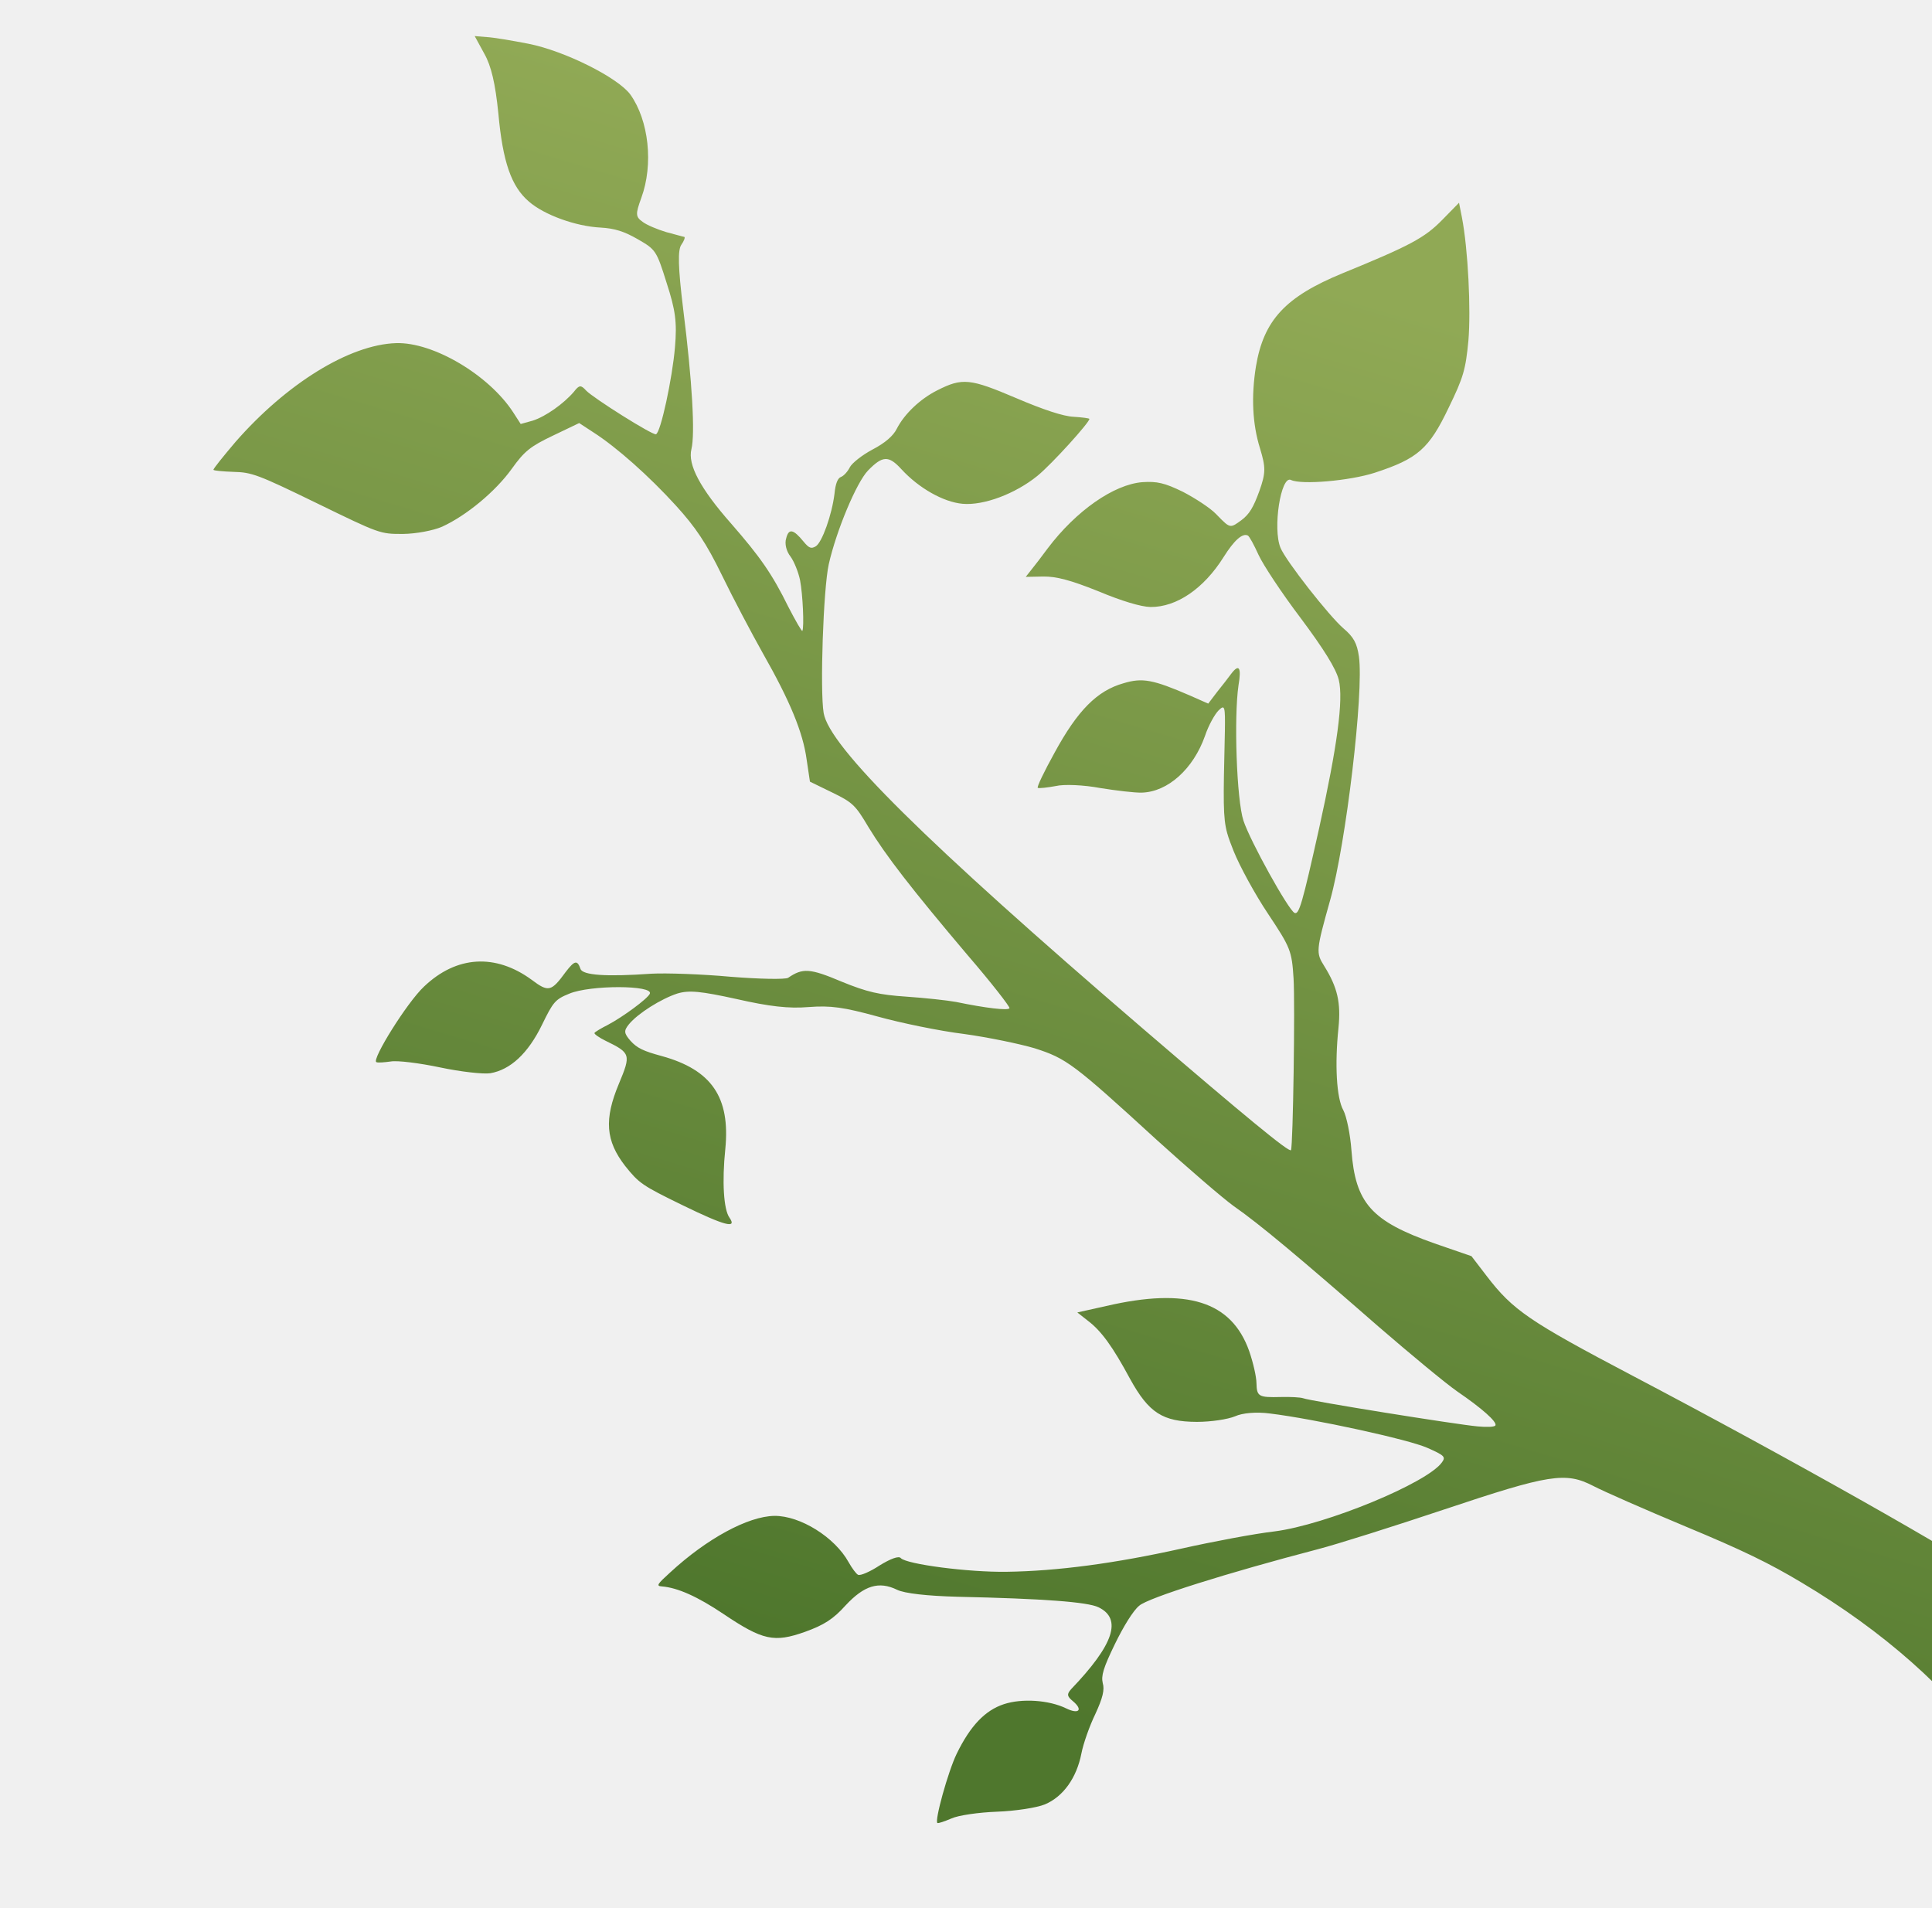
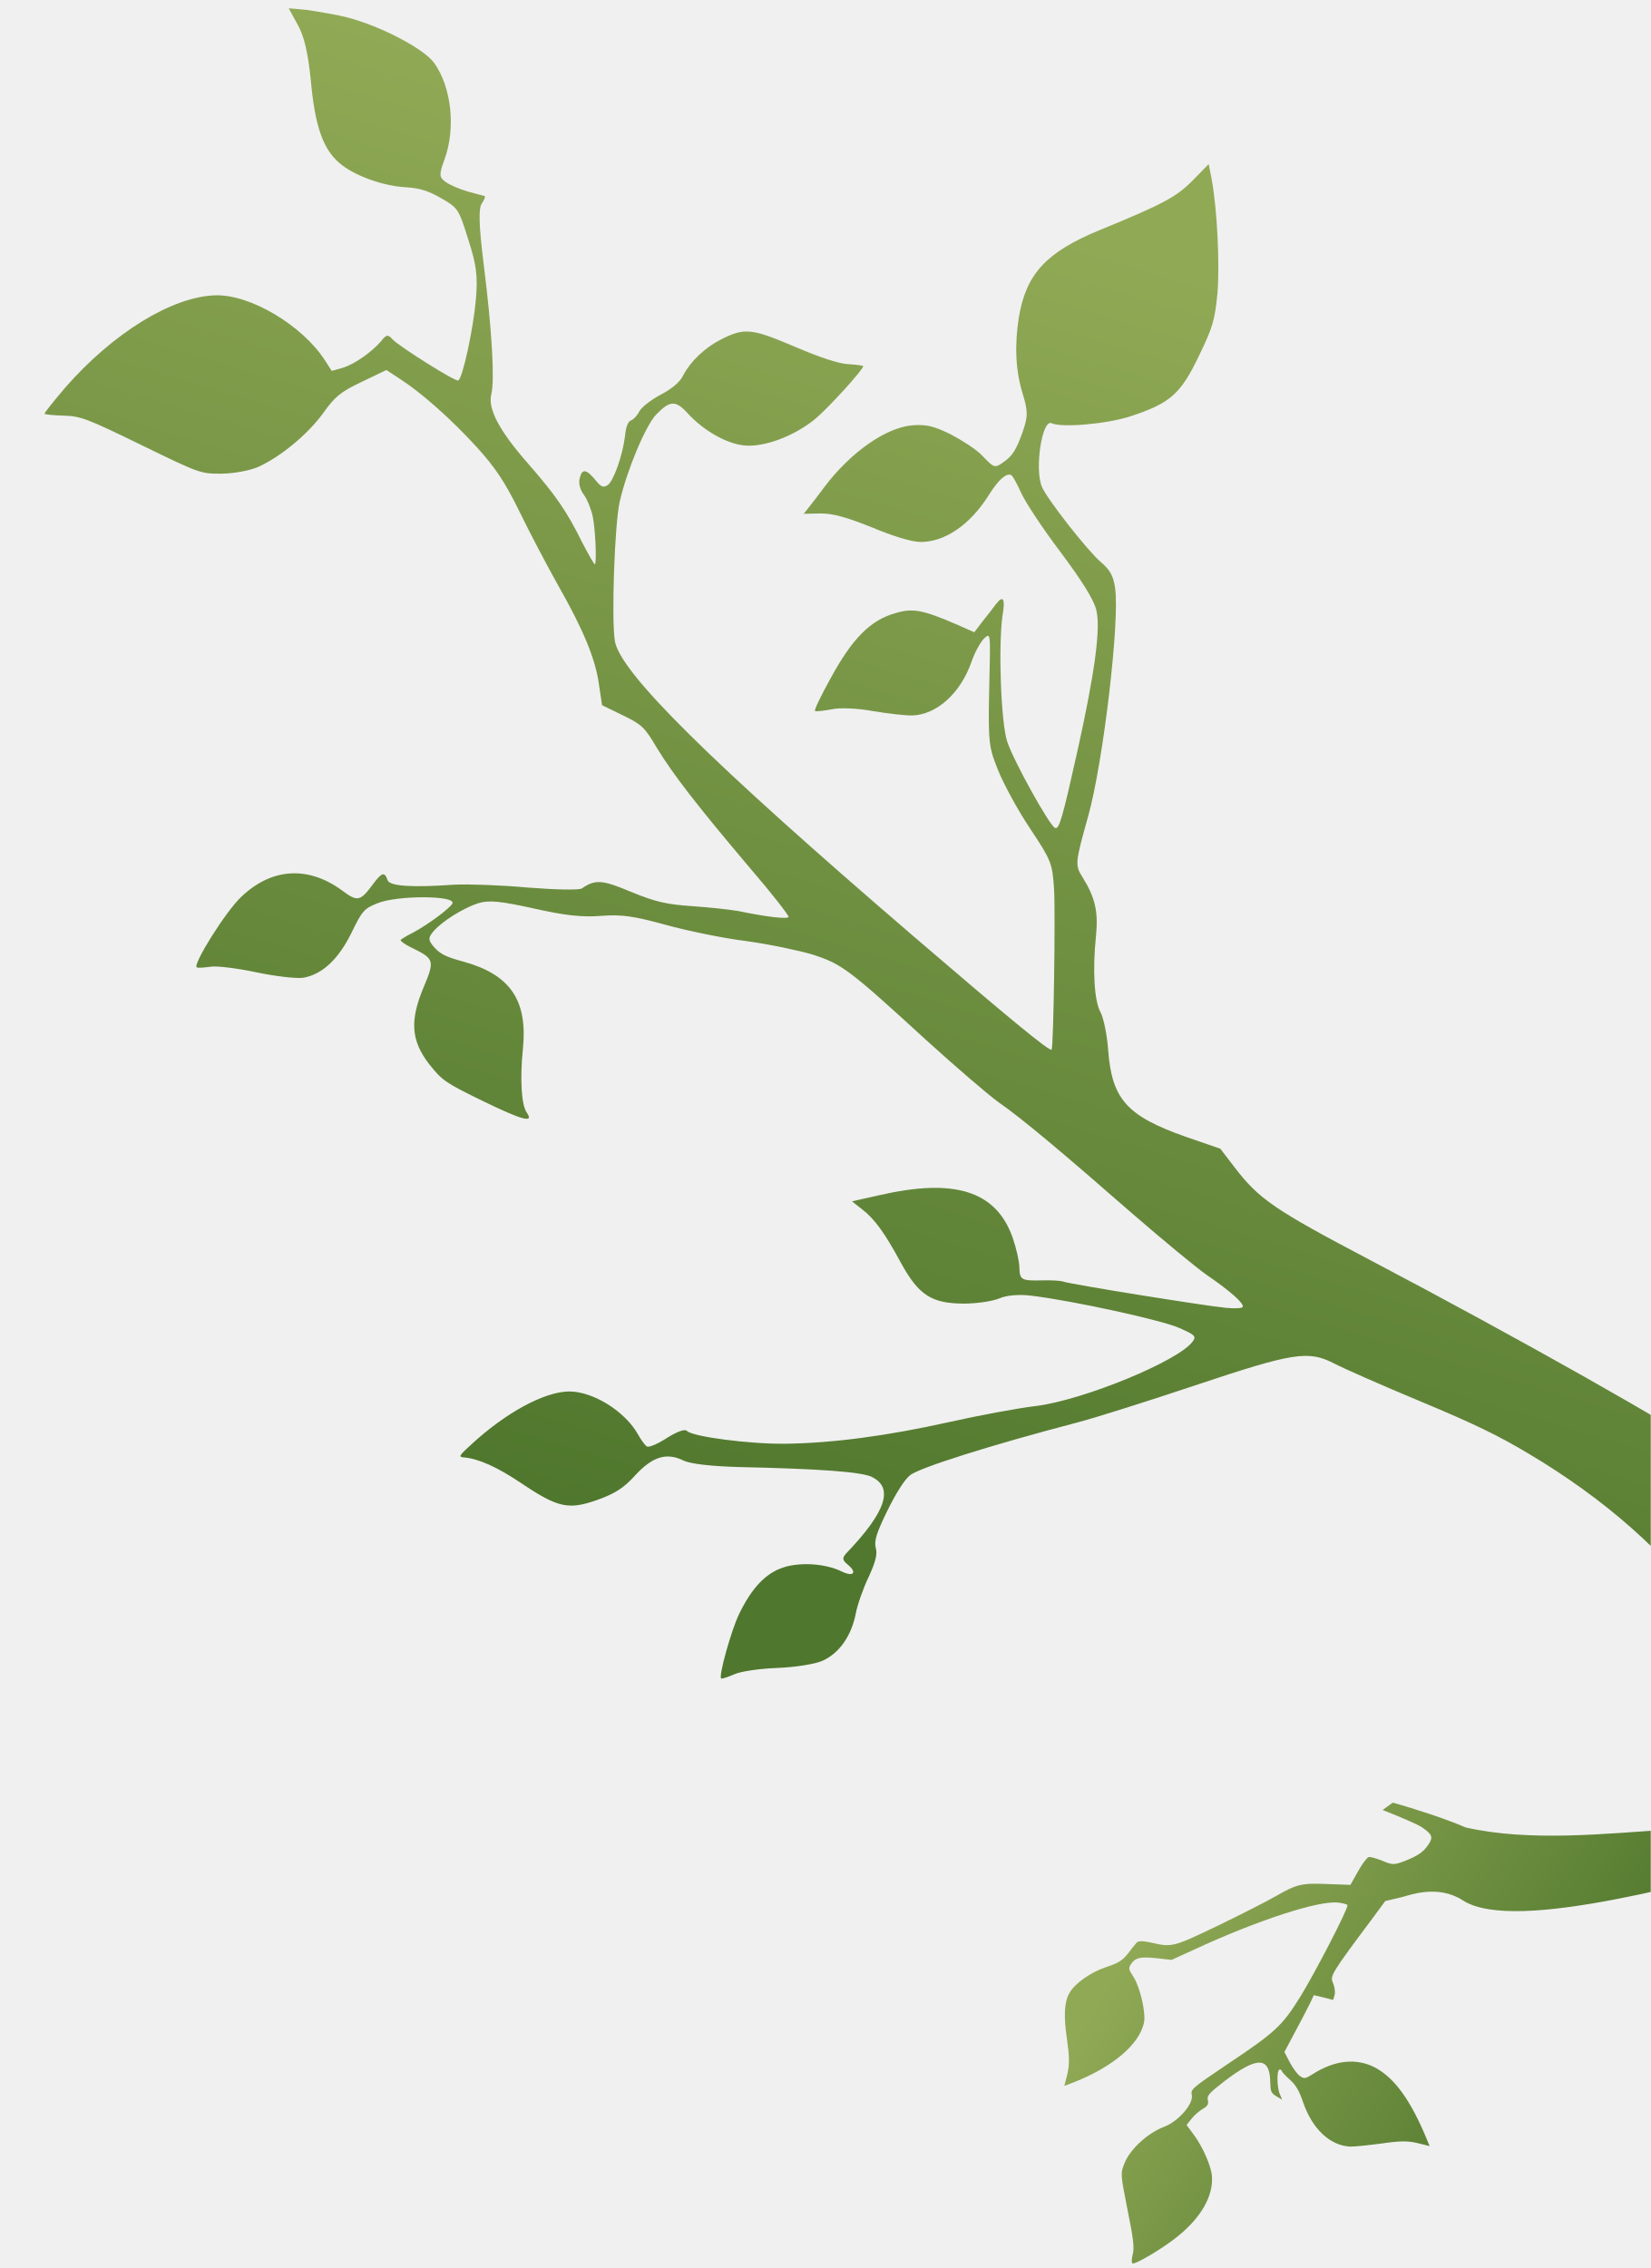
- <svg xmlns="http://www.w3.org/2000/svg" width="711" height="702" viewBox="0 0 711 702" fill="none">
+ <svg xmlns="http://www.w3.org/2000/svg" width="650" height="893" viewBox="0 0 650 893" fill="none">
  <g clip-path="url(#clip0_57_63)">
-     <path d="M734.166 645.334C717.027 621.526 693.063 600.302 663.047 582.438C651.105 575.287 641.396 570.558 620.434 561.832C605.52 555.607 590.125 548.85 586.347 546.862C576.155 541.601 570.202 542.558 531.576 555.483C512.976 561.7 492.114 568.298 485.156 570.1C451.674 578.857 422.431 588.047 419.241 590.942C417.053 592.695 413.476 598.516 410.324 604.989C406.004 613.86 405.199 616.73 405.823 619.407C406.564 621.845 405.82 624.894 403.08 630.826C400.978 635.141 398.661 641.725 397.982 645.25C396.228 654.332 391.232 661.242 384.523 664.055C381.554 665.279 373.695 666.494 366.9 666.743C360.104 666.993 352.602 668.085 350.11 669.244C347.676 670.283 345.358 671.082 344.999 670.907C343.8 670.323 348.915 651.904 352.068 645.43C357.089 635.121 362.516 629.46 369.409 627.181C376.125 624.965 386.03 625.637 392.384 628.731C397.059 631.008 398.65 629.262 394.861 626.081C392.635 624.256 392.567 623.481 394.218 621.616C409.909 605.232 413.03 595.778 404.28 591.516C400.204 589.531 383.733 588.331 352.479 587.643C341.206 587.343 332.907 586.416 330.15 585.073C323.437 581.804 318.028 583.47 311.187 590.817C306.648 595.873 303.213 598.056 296.202 600.573C284.914 604.567 280.731 603.716 266.318 594.027C256.71 587.568 249.401 584.305 243.552 583.829C241.403 583.673 241.874 583.012 246.659 578.668C260.125 566.244 275.246 558.036 284.964 557.875C294.504 557.776 307.229 565.753 312.274 574.884C313.549 577.136 315.062 579.208 315.781 579.558C316.62 579.967 320.182 578.439 323.676 576.136C327.705 573.649 330.794 572.484 331.519 573.431C333.69 575.674 356.262 578.659 370.452 578.451C389.114 578.197 410.373 575.352 434.825 569.909C446.307 567.344 461.662 564.441 469.047 563.589C487.866 561.186 525.332 545.769 530.679 538.14C532.09 536.157 531.607 535.626 525.257 532.829C518.308 529.741 483.583 522.172 467.342 520.195C462.326 519.532 457.203 520.002 454.532 521.223C451.92 522.324 445.669 523.283 440.481 523.278C427.898 523.23 422.795 520.003 415.866 507.434C409.481 495.574 405.307 489.833 400.438 486.127L396.47 483.008L407.119 480.631C436.864 473.761 453.197 478.898 459.708 497.197C461.184 501.475 462.371 506.651 462.396 509.036C462.507 513.984 463.226 514.334 471.334 514.13C474.792 514.035 478.551 514.234 479.568 514.581C481.904 515.571 535.961 524.25 543.78 524.944C547.182 525.266 550.044 525.177 550.336 524.577C550.978 523.259 545.381 518.308 536.372 512.141C532.047 509.145 519.054 498.367 507.26 488.174C478.855 463.365 463.394 450.348 453.964 443.827C449.698 440.711 437.061 429.811 425.744 419.553C394.978 391.37 392.455 389.547 380.787 385.793C375.344 384.18 363.631 381.738 354.733 380.519C345.777 379.419 331.494 376.467 323.002 374.111C310.443 370.664 305.725 369.998 297.562 370.619C290.293 371.232 283.129 370.412 271.114 367.675C257.846 364.772 253.608 364.339 249.268 365.637C243.266 367.607 234.734 372.944 231.437 376.974C229.553 379.319 229.563 380.213 232.037 383.05C234.45 385.708 236.728 386.817 243.545 388.655C261.845 393.711 268.807 403.776 266.919 422.878C265.673 434.877 266.316 445.127 268.434 448.086C271.401 452.349 266.677 451.086 251.213 443.555C236.229 436.257 235.147 435.434 230.072 429.106C222.879 419.819 222.261 411.954 227.788 398.777C232.268 388.057 232.084 387.522 222.854 383.026C220.456 381.859 218.593 380.507 218.769 380.147C218.944 379.787 221.255 378.392 223.806 377.113C229.202 374.254 238.198 367.66 239.132 365.742C240.708 362.506 217.153 362.453 209.494 365.694C204.328 367.775 203.563 368.737 199.476 377.128C194.338 387.677 187.842 393.708 180.401 394.978C177.841 395.362 169.542 394.435 162.012 392.844C154.482 391.253 146.242 390.206 143.802 390.648C141.42 390.971 139.096 391.175 138.497 390.883C136.699 390.007 149.777 368.94 156.037 363.09C167.964 351.696 182.326 350.83 195.666 360.59C201.857 365.236 202.868 364.987 208.218 357.657C211.454 353.449 212.465 353.2 213.633 356.586C214.433 358.904 223.026 359.53 239.77 358.341C245.253 358.046 258.377 358.505 268.882 359.469C279.446 360.313 288.989 360.512 290.055 359.845C295.384 356.211 298.009 356.303 309.689 361.25C319.211 365.146 323.634 366.114 333.54 366.786C340.283 367.252 348.461 368.121 351.867 368.741C362.504 370.956 371.043 372 371.51 371.041C371.743 370.562 364.913 361.748 356.1 351.523C335.391 327.052 326.022 314.925 319.591 304.377C314.796 296.258 313.772 295.314 306.22 291.636L298.069 287.666L296.851 279.51C295.494 269.506 290.723 257.987 280.821 240.558C276.69 233.207 269.816 220.219 265.672 211.675C259.883 199.809 256.007 194.066 248.768 186.091C238.815 175.163 227.018 164.671 218.433 159.155L213.149 155.692L203.477 160.325C195.17 164.288 192.982 166.04 188.339 172.528C182.344 180.88 171.643 189.757 162.681 193.846C159.475 195.251 153.107 196.45 148.337 196.5C139.87 196.528 139.75 196.47 116.495 185.144C94.798 174.577 92.644 173.824 85.903 173.656C81.966 173.518 78.564 173.196 78.561 172.897C78.438 172.541 82.147 167.97 86.683 162.616C105.422 141.192 128.588 126.817 145.757 126.281C159.468 125.839 179.929 138.03 188.837 151.712L191.626 156.036L196.085 154.797C200.84 153.256 207.41 148.596 211.181 144.204C213.181 141.619 213.778 141.612 215.708 143.739C218.361 146.514 240.15 160.241 241.398 159.81C243.122 159.315 247.444 139.174 248.399 127.775C249.197 118.524 248.554 114.058 245.35 104.192C241.587 92.126 241.286 91.831 234.686 88.024C229.707 85.154 226.237 84.057 221.046 83.754C211.918 83.312 200.186 79.081 194.588 74.13C188.21 68.651 185.016 59.68 183.397 41.688C182.268 30.608 180.77 24.244 178.219 19.738L174.693 13.275L179.109 13.646C181.436 13.741 188.425 14.921 194.52 16.11C207.905 18.773 227.448 28.587 231.985 34.801C238.763 44.331 240.541 60.473 236.018 72.804C233.874 78.73 233.825 79.744 236.468 81.625C237.971 82.802 241.924 84.43 245.154 85.41C246.614 85.792 248.015 86.175 249.159 86.487C250.591 86.878 251.619 87.159 251.852 87.189C252.211 87.364 251.689 88.741 250.749 90.063C249.396 91.926 249.523 98.365 251.412 113.67C254.793 140.529 255.828 159.72 254.455 165.28C253.023 170.96 257.646 179.737 269.112 192.736C279.674 204.851 284.153 211.185 290.184 223.466C292.862 228.626 295.109 232.538 295.284 232.178C295.985 230.74 295.442 218.76 294.434 213.522C293.868 210.726 292.275 206.687 290.944 204.853C289.374 202.901 288.688 200.046 289.324 198.131C290.239 194.424 291.911 194.645 295.717 199.317C297.77 201.8 298.548 202.03 300.207 201.059C302.518 199.663 306.168 189.428 307.102 181.726C307.479 177.906 308.294 175.929 309.542 175.499C310.433 175.191 311.966 173.565 312.725 172.007C313.484 170.449 317.329 167.427 321.124 165.42C325.691 163.046 328.764 160.39 330.049 157.753C332.854 152.298 338.641 146.811 344.929 143.644C354.183 138.956 356.989 139.285 373.94 146.502C384.003 150.81 391.422 153.237 395.061 153.378C398.224 153.584 400.732 153.916 400.913 154.152C401.104 155.283 387.251 170.634 381.811 175.103C373.71 181.688 362.068 186.102 354.249 185.409C347.146 184.767 338.088 179.614 331.695 172.644C327.05 167.564 324.785 167.647 319.416 173.189C315.228 177.527 307.78 195.255 304.987 207.688C302.994 216.653 301.713 253.996 303.113 262.39C305.21 274.831 340.338 309.588 420.425 378.403C457.971 410.63 474.572 424.351 475.098 423.272C475.857 421.714 476.625 369.588 476.049 360.112C475.406 349.862 474.917 348.734 466.617 336.239C461.893 329.192 456.178 318.696 453.974 313.174L453.966 313.155C452.939 310.545 452.177 308.609 451.625 306.615C450.042 300.894 450.184 294.696 450.737 270.711L450.772 269.199C450.912 259.776 450.728 259.241 448.485 261.411C447.068 262.797 444.726 266.996 443.454 270.826C439.11 283.095 429.715 291.422 420.237 291.7C417.673 291.786 410.807 290.964 404.894 290.011C398.919 288.881 391.521 288.541 388.487 289.288C385.393 289.857 382.414 290.186 381.935 289.953C381.455 289.719 384.258 283.965 388.062 277.068C396.604 261.355 403.805 254.184 413.437 251.46C420.392 249.36 424.215 250.036 437.933 255.975L444.642 258.946L447.937 254.619C449.82 252.273 452.174 249.267 453.115 247.945C455.997 244.159 456.907 245.64 455.783 252.211C454.057 263.977 455.09 294.438 457.614 302.044C460.139 309.651 474.116 334.848 476.394 335.958C478.072 336.775 479.28 332.469 485.433 304.915C492.095 274.791 494.479 257.413 492.674 250.157C491.677 246.112 487.189 238.884 478.662 227.464C471.709 218.294 464.802 207.811 463.154 204.19C461.506 200.57 459.803 197.368 459.204 197.076C457.286 196.142 454.271 198.678 450.282 205.04C443.009 216.625 433.002 223.468 423.401 223.389C419.882 223.306 412.883 221.232 404.139 217.567C393.839 213.44 388.697 212.122 383.927 212.172L377.488 212.299L379.43 209.834C380.549 208.45 383.314 204.903 385.548 201.839C396.018 187.955 409.931 178.269 420.417 177.444C425.78 177.09 428.59 177.716 435.302 180.986C439.799 183.324 445.323 186.904 447.493 189.148C447.654 189.313 447.81 189.473 447.962 189.628C450.556 192.289 451.728 193.492 452.941 193.535C453.94 193.57 454.967 192.818 456.84 191.446L456.938 191.375C459.777 189.198 461.243 186.798 463.446 180.752C465.88 173.929 465.799 171.962 463.699 165.007C460.862 155.913 460.458 145.779 462.193 134.908C465.056 117.764 473.076 109.213 494.036 100.586C518.857 90.429 524.253 87.57 530.744 80.943L536.939 74.617L538.009 80.032C540.279 91.816 541.345 113.987 540.39 125.387C539.368 136.012 538.563 138.883 533.134 150.031C525.897 165.193 521.761 168.814 505.893 173.989C496.741 176.946 478.927 178.504 475.091 176.635C471.375 174.826 468.301 194.536 471.237 201.602C473.195 206.411 489.21 226.817 494.445 231.295C498.115 234.417 499.391 236.67 500.098 241.612C501.965 254.831 495.33 310.477 489.523 331.229C484.291 349.889 484.239 350.605 487.332 355.522C492.244 363.402 493.496 369.054 492.578 378.247C491.168 391.798 491.834 404.135 494.385 408.64C495.541 410.835 496.922 417.439 497.341 423.279C498.796 442.823 504.649 449.381 527.932 457.606L541.517 462.295L547.139 469.63C556.751 482.172 562.757 486.284 600.772 506.281C658.035 536.395 722.038 572.461 736.278 582.807C745.77 589.507 752.277 595.939 758.33 604.522C759.88 606.673 761.249 608.48 762.492 609.984L734.166 645.334Z" fill="url(#paint0_linear_57_63)" />
+     <path d="M673.166 635.334C656.027 611.526 632.063 590.302 602.047 572.438C590.105 565.287 580.396 560.558 559.434 551.832C544.52 545.607 529.125 538.85 525.347 536.862C515.155 531.601 509.202 532.558 470.576 545.483C451.976 551.7 431.114 558.298 424.156 560.1C390.674 568.857 361.431 578.047 358.241 580.942C356.053 582.695 352.476 588.516 349.324 594.989C345.004 603.86 344.199 606.73 344.823 609.407C345.564 611.845 344.82 614.894 342.08 620.826C339.978 625.141 337.661 631.725 336.982 635.25C335.228 644.332 330.232 651.242 323.523 654.055C320.554 655.279 312.695 656.494 305.9 656.743C299.104 656.993 291.602 658.085 289.11 659.244C286.676 660.283 284.358 661.082 283.999 660.907C282.8 660.323 287.915 641.904 291.068 635.43C296.089 625.121 301.516 619.46 308.409 617.181C315.125 614.965 325.03 615.637 331.384 618.731C336.059 621.008 337.65 619.262 333.861 616.081C331.635 614.256 331.567 613.481 333.218 611.616C348.909 595.232 352.03 585.778 343.28 581.516C339.204 579.531 322.733 578.331 291.479 577.643C280.206 577.343 271.907 576.416 269.15 575.073C262.437 571.804 257.028 573.47 250.187 580.817C245.648 585.873 242.213 588.056 235.202 590.573C223.914 594.567 219.731 593.716 205.318 584.027C195.71 577.568 188.401 574.305 182.552 573.829C180.403 573.673 180.874 573.012 185.659 568.668C199.125 556.244 214.246 548.036 223.964 547.875C233.504 547.776 246.229 555.753 251.274 564.884C252.549 567.136 254.062 569.208 254.781 569.558C255.62 569.967 259.182 568.439 262.676 566.136C266.705 563.649 269.794 562.484 270.519 563.431C272.69 565.674 295.262 568.659 309.452 568.451C328.114 568.197 349.373 565.352 373.825 559.909C385.307 557.344 400.662 554.441 408.047 553.589C426.866 551.186 464.332 535.769 469.679 528.14C471.09 526.157 470.607 525.626 464.257 522.829C457.308 519.741 422.583 512.172 406.342 510.195C401.326 509.532 396.203 510.002 393.532 511.223C390.92 512.324 384.669 513.283 379.481 513.278C366.898 513.23 361.795 510.003 354.866 497.434C348.481 485.574 344.307 479.833 339.438 476.127L335.47 473.008L346.119 470.631C375.864 463.761 392.197 468.898 398.708 487.197C400.184 491.475 401.371 496.651 401.396 499.036C401.507 503.984 402.226 504.334 410.334 504.13C413.792 504.035 417.551 504.234 418.568 504.581C420.904 505.571 474.961 514.25 482.78 514.944C486.182 515.266 489.044 515.177 489.336 514.577C489.978 513.259 484.381 508.308 475.372 502.141C471.047 499.145 458.054 488.367 446.26 478.174C417.855 453.365 402.394 440.348 392.964 433.827C388.698 430.711 376.061 419.811 364.744 409.553C333.978 381.37 331.455 379.547 319.787 375.793C314.344 374.18 302.631 371.738 293.733 370.519C284.777 369.419 270.494 366.467 262.002 364.111C249.443 360.664 244.725 359.998 236.562 360.619C229.293 361.232 222.129 360.412 210.114 357.675C196.846 354.772 192.608 354.339 188.268 355.637C182.266 357.607 173.734 362.944 170.437 366.974C168.553 369.319 168.563 370.213 171.037 373.05C173.45 375.708 175.728 376.817 182.545 378.655C200.845 383.711 207.807 393.776 205.919 412.878C204.673 424.877 205.316 435.127 207.434 438.086C210.401 442.349 205.677 441.086 190.213 433.555C175.229 426.257 174.147 425.434 169.072 419.106C161.879 409.819 161.261 401.954 166.788 388.777C171.268 378.057 171.084 377.522 161.854 373.026C159.456 371.859 157.593 370.507 157.769 370.147C157.944 369.787 160.255 368.392 162.806 367.113C168.202 364.254 177.198 357.66 178.132 355.742C179.708 352.506 156.153 352.453 148.494 355.694C143.328 357.775 142.563 358.737 138.476 367.128C133.338 377.677 126.842 383.708 119.401 384.978C116.841 385.362 108.542 384.435 101.012 382.844C93.482 381.253 85.242 380.206 82.802 380.648C80.42 380.971 78.096 381.175 77.497 380.883C75.699 380.007 88.777 358.94 95.037 353.09C106.964 341.696 121.326 340.83 134.666 350.59C140.857 355.236 141.868 354.987 147.218 347.657C150.454 343.449 151.465 343.2 152.633 346.586C153.433 348.904 162.026 349.53 178.77 348.341C184.253 348.046 197.377 348.505 207.882 349.469C218.446 350.313 227.989 350.512 229.055 349.845C234.384 346.211 237.009 346.303 248.689 351.25C258.211 355.146 262.634 356.114 272.54 356.786C279.283 357.252 287.461 358.121 290.867 358.741C301.504 360.956 310.043 362 310.51 361.041C310.743 360.562 303.913 351.748 295.1 341.523C274.391 317.052 265.022 304.925 258.591 294.377C253.796 286.258 252.772 285.314 245.22 281.636L237.069 277.666L235.851 269.51C234.494 259.506 229.723 247.987 219.821 230.558C215.69 223.207 208.816 210.219 204.672 201.675C198.883 189.809 195.007 184.066 187.768 176.091C177.815 165.163 166.018 154.671 157.433 149.155L152.149 145.692L142.477 150.325C134.17 154.288 131.982 156.04 127.339 162.528C121.344 170.88 110.643 179.757 101.681 183.846C98.475 185.251 92.107 186.45 87.337 186.5C78.87 186.528 78.75 186.47 55.495 175.144C33.798 164.577 31.643 163.824 24.903 163.656C20.966 163.518 17.564 163.196 17.561 162.897C17.438 162.541 21.147 157.97 25.683 152.616C44.422 131.192 67.588 116.817 84.757 116.281C98.468 115.839 118.929 128.03 127.837 141.712L130.626 146.036L135.085 144.797C139.84 143.256 146.41 138.596 150.181 134.204C152.181 131.619 152.778 131.612 154.708 133.739C157.361 136.514 179.15 150.241 180.398 149.81C182.122 149.315 186.444 129.174 187.399 117.775C188.197 108.524 187.554 104.058 184.35 94.192C180.587 82.126 180.286 81.831 173.686 78.024C168.707 75.154 165.237 74.057 160.046 73.754C150.918 73.312 139.186 69.081 133.588 64.13C127.21 58.651 124.016 49.68 122.397 31.688C121.268 20.608 119.77 14.243 117.219 9.738L113.693 3.275L118.109 3.646C120.436 3.741 127.425 4.921 133.52 6.11C146.905 8.773 166.448 18.587 170.985 24.801C177.763 34.331 179.541 50.473 175.018 62.804C172.874 68.73 172.825 69.744 175.468 71.625C176.971 72.802 180.924 74.43 184.154 75.41C185.614 75.792 187.015 76.175 188.159 76.487C189.591 76.878 190.619 77.159 190.852 77.189C191.211 77.364 190.689 78.741 189.749 80.063C188.396 81.926 188.523 88.365 190.412 103.67C193.793 130.529 194.828 149.72 193.455 155.28C192.023 160.96 196.646 169.737 208.112 182.736C218.674 194.851 223.153 201.185 229.184 213.466C231.862 218.626 234.109 222.538 234.284 222.178C234.985 220.74 234.442 208.76 233.434 203.522C232.868 200.726 231.275 196.687 229.944 194.853C228.374 192.901 227.688 190.046 228.324 188.131C229.239 184.424 230.911 184.645 234.717 189.317C236.77 191.8 237.548 192.03 239.207 191.059C241.518 189.663 245.168 179.428 246.102 171.726C246.479 167.906 247.294 165.929 248.542 165.499C249.433 165.191 250.966 163.565 251.725 162.007C252.484 160.449 256.329 157.427 260.124 155.42C264.691 153.046 267.764 150.39 269.049 147.753C271.854 142.298 277.641 136.811 283.929 133.644C293.183 128.956 295.989 129.285 312.94 136.502C323.003 140.81 330.422 143.237 334.061 143.378C337.224 143.584 339.732 143.916 339.913 144.152C340.104 145.283 326.251 160.634 320.811 165.103C312.71 171.688 301.068 176.102 293.249 175.409C286.146 174.767 277.088 169.614 270.695 162.644C266.05 157.564 263.785 157.647 258.416 163.189C254.228 167.527 246.78 185.255 243.987 197.688C241.994 206.653 240.713 243.996 242.113 252.39C244.21 264.831 279.338 299.588 359.425 368.403C396.971 400.63 413.572 414.351 414.098 413.272C414.857 411.714 415.625 359.588 415.049 350.112C414.406 339.862 413.917 338.734 405.617 326.239C400.893 319.192 395.178 308.696 392.974 303.174L392.966 303.155C391.939 300.545 391.177 298.609 390.625 296.615C389.042 290.894 389.184 284.696 389.737 260.711L389.772 259.199C389.912 249.776 389.728 249.241 387.485 251.411C386.068 252.797 383.726 256.996 382.454 260.826C378.11 273.095 368.715 281.422 359.237 281.7C356.673 281.786 349.807 280.964 343.894 280.011C337.919 278.881 330.521 278.541 327.487 279.288C324.393 279.857 321.414 280.186 320.935 279.953C320.455 279.719 323.258 273.965 327.062 267.068C335.604 251.355 342.805 244.184 352.437 241.46C359.392 239.36 363.215 240.036 376.933 245.975L383.642 248.946L386.937 244.619C388.82 242.273 391.174 239.267 392.115 237.945C394.997 234.159 395.907 235.64 394.783 242.211C393.057 253.977 394.09 284.438 396.614 292.044C399.139 299.651 413.116 324.848 415.394 325.958C417.072 326.775 418.28 322.469 424.433 294.915C431.095 264.791 433.479 247.413 431.674 240.157C430.677 236.112 426.189 228.884 417.662 217.464C410.709 208.294 403.802 197.811 402.154 194.19C400.506 190.57 398.803 187.368 398.204 187.076C396.286 186.142 393.271 188.678 389.282 195.04C382.009 206.625 372.002 213.468 362.401 213.389C358.882 213.306 351.883 211.232 343.139 207.567C332.839 203.44 327.697 202.122 322.927 202.172L316.488 202.299L318.43 199.834C319.549 198.45 322.314 194.903 324.548 191.839C335.018 177.955 348.931 168.269 359.417 167.444C364.78 167.09 367.59 167.716 374.302 170.986C378.799 173.324 384.323 176.904 386.493 179.148C386.654 179.313 386.81 179.473 386.962 179.628C389.556 182.289 390.728 183.492 391.941 183.535C392.94 183.57 393.967 182.818 395.84 181.446L395.938 181.375C398.777 179.198 400.243 176.798 402.446 170.752C404.88 163.929 404.799 161.962 402.699 155.007C399.862 145.913 399.458 135.779 401.193 124.908C404.056 107.764 412.076 99.213 433.036 90.586C457.857 80.429 463.253 77.57 469.744 70.943L475.939 64.617L477.009 70.032C479.279 81.816 480.345 103.987 479.39 115.387C478.368 126.012 477.563 128.883 472.134 140.031C464.897 155.193 460.761 158.814 444.893 163.989C435.741 166.946 417.927 168.504 414.091 166.635C410.375 164.826 407.301 184.536 410.237 191.602C412.195 196.411 428.21 216.817 433.445 221.295C437.115 224.417 438.391 226.67 439.098 231.612C440.965 244.831 434.33 300.477 428.523 321.229C423.291 339.889 423.239 340.605 426.332 345.522C431.244 353.402 432.496 359.054 431.578 368.247C430.168 381.798 430.834 394.135 433.385 398.64C434.541 400.835 435.922 407.439 436.341 413.279C437.796 432.823 443.649 439.381 466.932 447.606L480.517 452.295L486.139 459.63C495.751 472.172 501.757 476.284 539.772 496.281C597.035 526.395 661.038 562.461 675.278 572.807C684.77 579.507 691.277 585.939 697.33 594.522C698.88 596.673 700.249 598.48 701.492 599.984L673.166 635.334Z" fill="url(#paint0_linear_57_63)" />
+     <path d="M450.46 796.411C448.567 805.113 438.01 813.975 422.238 820.119L419.109 821.305L420.316 816.534C421.168 812.923 421.106 809.617 420.116 802.762C418.795 793.741 419.056 788.385 421.073 784.769C423.155 781.047 429.291 776.638 435.438 774.56C440.351 772.952 441.91 771.956 444.063 769.295C445.3 767.613 446.749 765.882 447.42 765.08L447.423 765.077L447.432 765.067L447.594 764.872C448.238 764.182 449.933 764.141 453.058 764.839C461.587 766.775 461.672 766.755 479.488 758.245C488.588 753.855 498.992 748.529 502.47 746.542C510.6 741.842 512.639 741.361 523.157 741.84L531.75 742.146L534.721 736.869C536.348 733.883 538.266 731.366 538.946 731.206C539.626 731.045 542.031 731.734 544.411 732.698C548.201 734.317 548.921 734.326 552.879 732.854C558.222 730.786 560.53 729.164 562.388 726.393C564.375 723.412 564.03 722.327 560.169 719.648C558.538 718.463 551.705 715.518 544.419 712.658L548.419 709.768C557.344 712.238 569.994 716.433 576.395 719.23C576.636 719.332 576.874 719.433 577.109 719.532C627.711 731.029 696.856 706.257 706.796 731.481C720.074 728.565 728.17 727.627 726.5 731.206L707 746.541C708.446 740.196 708.29 735.274 706.796 731.481C670.839 739.378 596.883 761.776 575.988 748.239C566.018 741.779 554.635 746.349 551.994 746.971L545.452 748.515L540.902 754.703C524.066 777.25 523.612 777.986 524.908 780.82C525.504 782.205 525.816 784.286 525.546 785.426L524.948 787.452L521.128 786.468L517.328 785.57L516.021 788.391C515.302 789.907 512.651 795.019 510.219 799.541L505.746 807.954L507.874 812.029C509.03 814.269 510.861 816.708 511.826 817.378C513.547 818.587 513.972 818.487 516.79 816.745C525.504 811.1 534.177 810.22 541.558 814.132C549.169 818.259 555.429 826.922 561.648 841.876L562.919 844.986L558.065 843.798C554.35 842.88 551.046 842.942 543.938 843.991C538.804 844.663 533.291 845.246 531.576 845.202C523.663 844.736 516.76 838.288 513.108 827.754C511.581 823.179 510.254 820.979 507.973 818.915C506.278 817.431 504.817 815.801 504.737 815.461C504.636 815.036 504.216 814.776 503.791 814.876C502.687 815.137 502.811 821.748 503.898 824.453L504.884 826.733L502.594 825.389C500.494 824.089 500.288 823.599 500.171 819.679C499.984 809.762 495.03 809.675 482.474 819.188C476.099 824.102 475.175 825.127 475.596 826.912C475.957 828.443 475.522 829.263 473.624 830.339C472.279 831.105 470.266 832.836 469.167 834.262L467.229 836.693L469.996 840.437C473.659 845.316 477.009 853.051 477.231 857.036C477.702 864.732 472.933 873.036 463.985 880.352C458.355 885 446.872 891.837 445.907 891.167C445.507 890.993 445.57 889.362 446.039 887.547C446.707 885.056 446.29 881.386 443.982 870.085L443.961 869.977C441.183 855.938 441.148 855.759 442.85 851.598C444.996 846.246 451.92 839.856 458.262 837.463C464.029 835.295 470.093 828.301 469.271 824.815C468.769 822.69 469.519 822.065 482.83 813.092C502.122 800.195 504.714 797.878 511.94 786.303C517.782 776.848 530.907 751.498 530.586 750.138C530.506 749.798 528.881 749.374 526.936 749.115C519.197 748.248 495.293 756.042 470.706 767.406L461.311 771.686L455.137 770.989C448.793 770.333 446.858 770.878 445.171 773.61C444.327 774.975 444.467 775.57 446.274 778.285C448.991 782.579 451.252 792.545 450.46 796.411Z" fill="url(#paint1_linear_57_63)" />
  </g>
  <defs>
-     <linearGradient id="paint0_linear_57_63" x1="78.999" y1="539.173" x2="232.044" y2="27.633" gradientUnits="userSpaceOnUse">
+     <linearGradient id="paint0_linear_57_63" x1="17.999" y1="529.173" x2="171.044" y2="17.633" gradientUnits="userSpaceOnUse">
+       <stop stop-color="#4F772D" />
+       <stop offset="1" stop-color="#90A955" />
+     </linearGradient>
+     <linearGradient id="paint1_linear_57_63" x1="620.595" y1="836.94" x2="459.221" y2="741.092" gradientUnits="userSpaceOnUse">
      <stop stop-color="#4F772D" />
      <stop offset="1" stop-color="#90A955" />
    </linearGradient>
    <clipPath id="clip0_57_63">
-       <rect width="711" height="702" fill="white" transform="matrix(-1 0 0 1 711 0)" />
+       <rect width="650" height="893" fill="white" transform="matrix(-1 0 0 1 650 0)" />
    </clipPath>
  </defs>
</svg>
